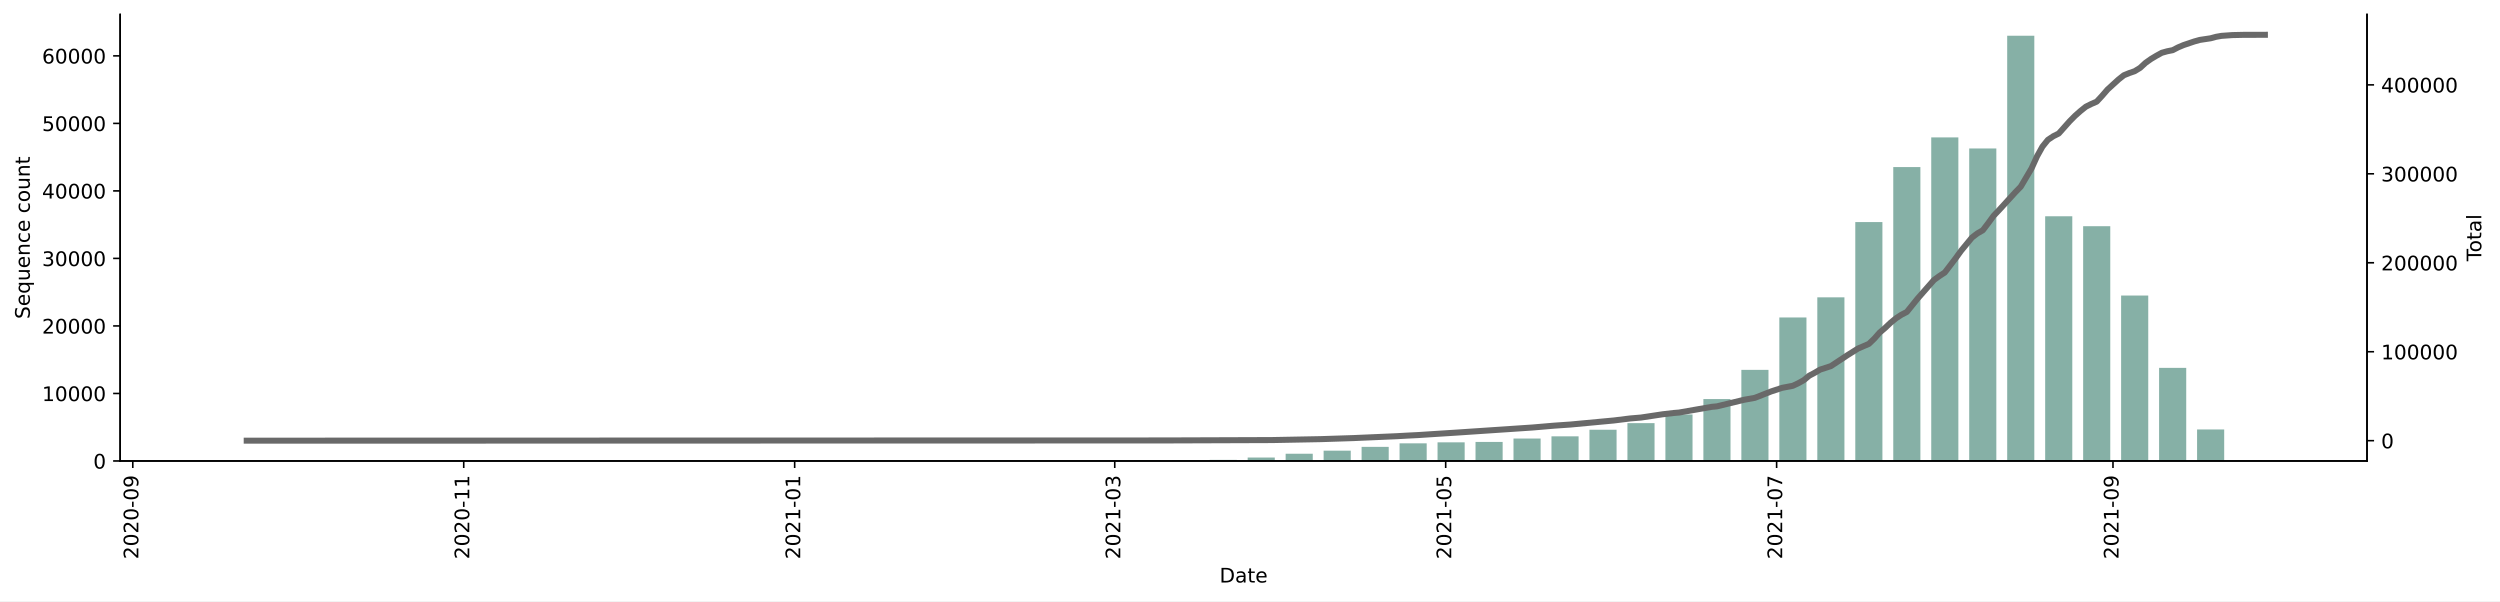
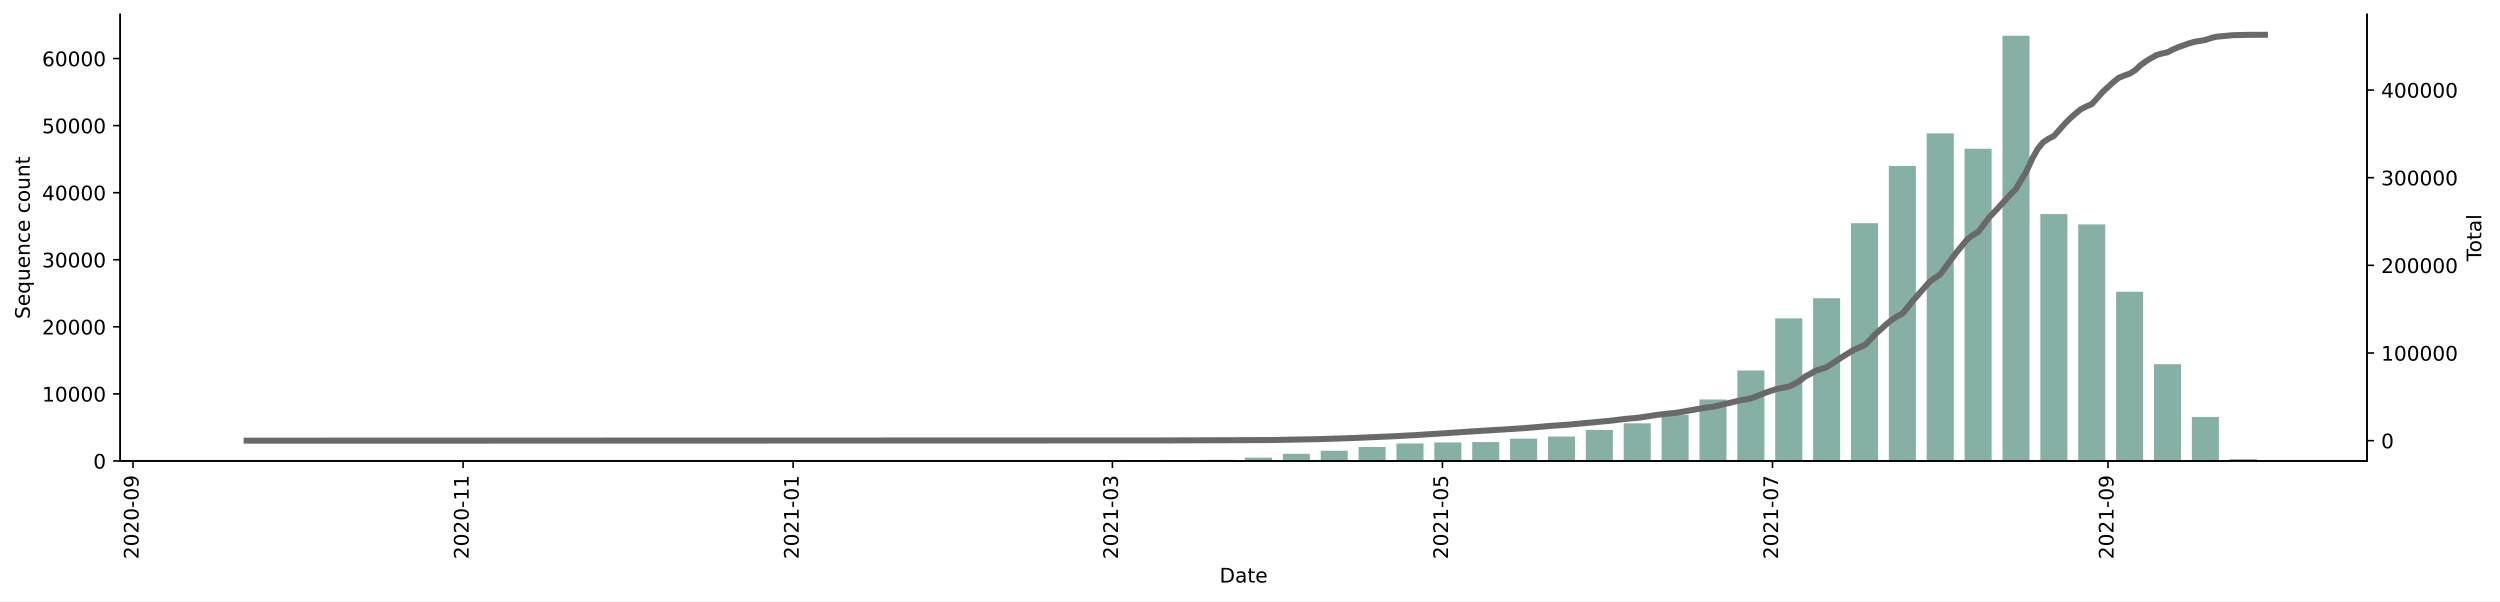
<svg xmlns="http://www.w3.org/2000/svg" xmlns:xlink="http://www.w3.org/1999/xlink" height="298.621pt" version="1.1" viewBox="0 0 1241.744 298.621" width="1241.744pt">
  <defs>
    <style type="text/css">*{stroke-linecap:butt;stroke-linejoin:round;}</style>
  </defs>
  <g id="figure_1">
    <g id="patch_1">
      <path d="M 0 298.621  L 1241.744 298.621  L 1241.744 0  L 0 0  z " style="fill:#ffffff;" />
    </g>
    <g id="axes_1">
      <g id="patch_2">
        <path d="M 59.691 228.96  L 1175.691 228.96  L 1175.691 7.2  L 59.691 7.2  z " style="fill:#ffffff;" />
      </g>
      <g id="patch_3">
-         <path clip-path="url(#pe42e96efda)" d="M 110.418 228.96  L 123.891 228.96  L 123.891 228.957  L 110.418 228.957  z " style="fill:#86b0a6;" />
+         <path clip-path="url(#p0f83db9040)" d="M 110.418 228.96  L 123.856 228.96  L 123.856 228.957  L 110.418 228.957  z " style="fill:#86b0a6;" />
      </g>
      <g id="patch_4">
-         <path clip-path="url(#pe42e96efda)" d="M 204.732 228.96  L 218.205 228.96  L 218.205 228.957  L 204.732 228.957  z " style="fill:#86b0a6;" />
+         <path clip-path="url(#p0f83db9040)" d="M 204.482 228.96  L 217.919 228.96  L 217.919 228.957  L 204.482 228.957  z " style="fill:#86b0a6;" />
      </g>
      <g id="patch_5">
-         <path clip-path="url(#pe42e96efda)" d="M 223.594 228.96  L 237.068 228.96  L 237.068 228.957  L 223.594 228.957  z " style="fill:#86b0a6;" />
+         <path clip-path="url(#p0f83db9040)" d="M 223.294 228.96  L 236.732 228.96  L 236.732 228.957  L 223.294 228.957  z " style="fill:#86b0a6;" />
      </g>
      <g id="patch_6">
-         <path clip-path="url(#pe42e96efda)" d="M 261.32 228.96  L 274.793 228.96  L 274.793 228.957  L 261.32 228.957  z " style="fill:#86b0a6;" />
+         <path clip-path="url(#p0f83db9040)" d="M 260.92 228.96  L 274.358 228.96  L 274.358 228.957  L 260.92 228.957  z " style="fill:#86b0a6;" />
      </g>
      <g id="patch_7">
-         <path clip-path="url(#pe42e96efda)" d="M 299.045 228.96  L 312.519 228.96  L 312.519 228.957  L 299.045 228.957  z " style="fill:#86b0a6;" />
+         <path clip-path="url(#p0f83db9040)" d="M 298.546 228.96  L 311.983 228.96  L 311.983 228.957  L 298.546 228.957  z " style="fill:#86b0a6;" />
      </g>
      <g id="patch_8">
-         <path clip-path="url(#pe42e96efda)" d="M 317.908 228.96  L 331.381 228.96  L 331.381 228.953  L 317.908 228.953  z " style="fill:#86b0a6;" />
+         <path clip-path="url(#p0f83db9040)" d="M 317.358 228.96  L 330.796 228.96  L 330.796 228.953  L 317.358 228.953  z " style="fill:#86b0a6;" />
      </g>
      <g id="patch_9">
-         <path clip-path="url(#pe42e96efda)" d="M 336.771 228.96  L 350.244 228.96  L 350.244 228.957  L 336.771 228.957  z " style="fill:#86b0a6;" />
+         <path clip-path="url(#p0f83db9040)" d="M 336.171 228.96  L 349.609 228.96  L 349.609 228.957  L 336.171 228.957  z " style="fill:#86b0a6;" />
      </g>
      <g id="patch_10">
-         <path clip-path="url(#pe42e96efda)" d="M 393.359 228.96  L 406.832 228.96  L 406.832 228.856  L 393.359 228.856  z " style="fill:#86b0a6;" />
+         <path clip-path="url(#p0f83db9040)" d="M 392.609 228.96  L 406.047 228.96  L 406.047 228.847  L 392.609 228.847  z " style="fill:#86b0a6;" />
      </g>
      <g id="patch_11">
-         <path clip-path="url(#pe42e96efda)" d="M 412.222 228.96  L 425.695 228.96  L 425.695 228.957  L 412.222 228.957  z " style="fill:#86b0a6;" />
+         <path clip-path="url(#p0f83db9040)" d="M 411.422 228.96  L 424.86 228.96  L 424.86 228.957  L 411.422 228.957  z " style="fill:#86b0a6;" />
      </g>
      <g id="patch_12">
-         <path clip-path="url(#pe42e96efda)" d="M 431.084 228.96  L 444.558 228.96  L 444.558 228.957  L 431.084 228.957  z " style="fill:#86b0a6;" />
+         <path clip-path="url(#p0f83db9040)" d="M 430.235 228.96  L 443.673 228.96  L 443.673 228.957  L 430.235 228.957  z " style="fill:#86b0a6;" />
      </g>
      <g id="patch_13">
-         <path clip-path="url(#pe42e96efda)" d="M 449.947 228.96  L 463.42 228.96  L 463.42 228.943  L 449.947 228.943  z " style="fill:#86b0a6;" />
+         <path clip-path="url(#p0f83db9040)" d="M 449.048 228.96  L 462.485 228.96  L 462.485 228.943  L 449.048 228.943  z " style="fill:#86b0a6;" />
      </g>
      <g id="patch_14">
-         <path clip-path="url(#pe42e96efda)" d="M 468.81 228.96  L 482.283 228.96  L 482.283 228.883  L 468.81 228.883  z " style="fill:#86b0a6;" />
+         <path clip-path="url(#p0f83db9040)" d="M 467.86 228.96  L 481.298 228.96  L 481.298 228.883  L 467.86 228.883  z " style="fill:#86b0a6;" />
      </g>
      <g id="patch_15">
-         <path clip-path="url(#pe42e96efda)" d="M 487.673 228.96  L 501.146 228.96  L 501.146 228.802  L 487.673 228.802  z " style="fill:#86b0a6;" />
+         <path clip-path="url(#p0f83db9040)" d="M 486.673 228.96  L 500.111 228.96  L 500.111 228.803  L 486.673 228.803  z " style="fill:#86b0a6;" />
      </g>
      <g id="patch_16">
-         <path clip-path="url(#pe42e96efda)" d="M 506.535 228.96  L 520.009 228.96  L 520.009 228.957  L 506.535 228.957  z " style="fill:#86b0a6;" />
+         <path clip-path="url(#p0f83db9040)" d="M 505.486 228.96  L 518.924 228.96  L 518.924 228.957  L 505.486 228.957  z " style="fill:#86b0a6;" />
      </g>
      <g id="patch_17">
-         <path clip-path="url(#pe42e96efda)" d="M 525.398 228.96  L 538.871 228.96  L 538.871 228.943  L 525.398 228.943  z " style="fill:#86b0a6;" />
+         <path clip-path="url(#p0f83db9040)" d="M 524.299 228.96  L 537.736 228.96  L 537.736 228.943  L 524.299 228.943  z " style="fill:#86b0a6;" />
      </g>
      <g id="patch_18">
-         <path clip-path="url(#pe42e96efda)" d="M 544.261 228.96  L 557.734 228.96  L 557.734 228.823  L 544.261 228.823  z " style="fill:#86b0a6;" />
+         <path clip-path="url(#p0f83db9040)" d="M 543.111 228.96  L 556.549 228.96  L 556.549 228.823  L 543.111 228.823  z " style="fill:#86b0a6;" />
      </g>
      <g id="patch_19">
-         <path clip-path="url(#pe42e96efda)" d="M 563.123 228.96  L 576.597 228.96  L 576.597 228.615  L 563.123 228.615  z " style="fill:#86b0a6;" />
+         <path clip-path="url(#p0f83db9040)" d="M 561.924 228.96  L 575.362 228.96  L 575.362 228.617  L 561.924 228.617  z " style="fill:#86b0a6;" />
      </g>
      <g id="patch_20">
-         <path clip-path="url(#pe42e96efda)" d="M 581.986 228.96  L 595.46 228.96  L 595.46 228.611  L 581.986 228.611  z " style="fill:#86b0a6;" />
+         <path clip-path="url(#p0f83db9040)" d="M 580.737 228.96  L 594.175 228.96  L 594.175 228.61  L 580.737 228.61  z " style="fill:#86b0a6;" />
      </g>
      <g id="patch_21">
-         <path clip-path="url(#pe42e96efda)" d="M 600.849 228.96  L 614.322 228.96  L 614.322 228.417  L 600.849 228.417  z " style="fill:#86b0a6;" />
+         <path clip-path="url(#p0f83db9040)" d="M 599.55 228.96  L 612.987 228.96  L 612.987 228.42  L 599.55 228.42  z " style="fill:#86b0a6;" />
      </g>
      <g id="patch_22">
-         <path clip-path="url(#pe42e96efda)" d="M 619.712 228.96  L 633.185 228.96  L 633.185 227.27  L 619.712 227.27  z " style="fill:#86b0a6;" />
+         <path clip-path="url(#p0f83db9040)" d="M 618.363 228.96  L 631.8 228.96  L 631.8 227.281  L 618.363 227.281  z " style="fill:#86b0a6;" />
      </g>
      <g id="patch_23">
-         <path clip-path="url(#pe42e96efda)" d="M 638.574 228.96  L 652.048 228.96  L 652.048 225.365  L 638.574 225.365  z " style="fill:#86b0a6;" />
+         <path clip-path="url(#p0f83db9040)" d="M 637.175 228.96  L 650.613 228.96  L 650.613 225.389  L 637.175 225.389  z " style="fill:#86b0a6;" />
      </g>
      <g id="patch_24">
-         <path clip-path="url(#pe42e96efda)" d="M 657.437 228.96  L 670.91 228.96  L 670.91 223.853  L 657.437 223.853  z " style="fill:#86b0a6;" />
+         <path clip-path="url(#p0f83db9040)" d="M 655.988 228.96  L 669.426 228.96  L 669.426 223.887  L 655.988 223.887  z " style="fill:#86b0a6;" />
      </g>
      <g id="patch_25">
-         <path clip-path="url(#pe42e96efda)" d="M 676.3 228.96  L 689.773 228.96  L 689.773 221.961  L 676.3 221.961  z " style="fill:#86b0a6;" />
+         <path clip-path="url(#p0f83db9040)" d="M 674.801 228.96  L 688.238 228.96  L 688.238 222.008  L 674.801 222.008  z " style="fill:#86b0a6;" />
      </g>
      <g id="patch_26">
-         <path clip-path="url(#pe42e96efda)" d="M 695.163 228.96  L 708.636 228.96  L 708.636 220.211  L 695.163 220.211  z " style="fill:#86b0a6;" />
+         <path clip-path="url(#p0f83db9040)" d="M 693.614 228.96  L 707.051 228.96  L 707.051 220.269  L 693.614 220.269  z " style="fill:#86b0a6;" />
      </g>
      <g id="patch_27">
-         <path clip-path="url(#pe42e96efda)" d="M 714.025 228.96  L 727.499 228.96  L 727.499 219.701  L 714.025 219.701  z " style="fill:#86b0a6;" />
+         <path clip-path="url(#p0f83db9040)" d="M 712.426 228.96  L 725.864 228.96  L 725.864 219.762  L 712.426 219.762  z " style="fill:#86b0a6;" />
      </g>
      <g id="patch_28">
-         <path clip-path="url(#pe42e96efda)" d="M 732.888 228.96  L 746.361 228.96  L 746.361 219.523  L 732.888 219.523  z " style="fill:#86b0a6;" />
+         <path clip-path="url(#p0f83db9040)" d="M 731.239 228.96  L 744.677 228.96  L 744.677 219.586  L 731.239 219.586  z " style="fill:#86b0a6;" />
      </g>
      <g id="patch_29">
-         <path clip-path="url(#pe42e96efda)" d="M 751.751 228.96  L 765.224 228.96  L 765.224 217.82  L 751.751 217.82  z " style="fill:#86b0a6;" />
+         <path clip-path="url(#p0f83db9040)" d="M 750.052 228.96  L 763.49 228.96  L 763.49 217.894  L 750.052 217.894  z " style="fill:#86b0a6;" />
      </g>
      <g id="patch_30">
-         <path clip-path="url(#pe42e96efda)" d="M 770.613 228.96  L 784.087 228.96  L 784.087 216.726  L 770.613 216.726  z " style="fill:#86b0a6;" />
+         <path clip-path="url(#p0f83db9040)" d="M 768.865 228.96  L 782.302 228.96  L 782.302 216.808  L 768.865 216.808  z " style="fill:#86b0a6;" />
      </g>
      <g id="patch_31">
-         <path clip-path="url(#pe42e96efda)" d="M 789.476 228.96  L 802.95 228.96  L 802.95 213.433  L 789.476 213.433  z " style="fill:#86b0a6;" />
+         <path clip-path="url(#p0f83db9040)" d="M 787.677 228.96  L 801.115 228.96  L 801.115 213.536  L 787.677 213.536  z " style="fill:#86b0a6;" />
      </g>
      <g id="patch_32">
-         <path clip-path="url(#pe42e96efda)" d="M 808.339 228.96  L 821.812 228.96  L 821.812 210.154  L 808.339 210.154  z " style="fill:#86b0a6;" />
+         <path clip-path="url(#p0f83db9040)" d="M 806.49 228.96  L 819.928 228.96  L 819.928 210.278  L 806.49 210.278  z " style="fill:#86b0a6;" />
      </g>
      <g id="patch_33">
-         <path clip-path="url(#pe42e96efda)" d="M 827.202 228.96  L 840.675 228.96  L 840.675 205.851  L 827.202 205.851  z " style="fill:#86b0a6;" />
+         <path clip-path="url(#p0f83db9040)" d="M 825.303 228.96  L 838.741 228.96  L 838.741 205.991  L 825.303 205.991  z " style="fill:#86b0a6;" />
      </g>
      <g id="patch_34">
-         <path clip-path="url(#pe42e96efda)" d="M 846.064 228.96  L 859.538 228.96  L 859.538 198.222  L 846.064 198.222  z " style="fill:#86b0a6;" />
+         <path clip-path="url(#p0f83db9040)" d="M 844.116 228.96  L 857.553 228.96  L 857.553 198.419  L 844.116 198.419  z " style="fill:#86b0a6;" />
      </g>
      <g id="patch_35">
-         <path clip-path="url(#pe42e96efda)" d="M 864.927 228.96  L 878.401 228.96  L 878.401 183.698  L 864.927 183.698  z " style="fill:#86b0a6;" />
+         <path clip-path="url(#p0f83db9040)" d="M 862.928 228.96  L 876.366 228.96  L 876.366 183.998  L 862.928 183.998  z " style="fill:#86b0a6;" />
      </g>
      <g id="patch_36">
-         <path clip-path="url(#pe42e96efda)" d="M 883.79 228.96  L 897.263 228.96  L 897.263 157.685  L 883.79 157.685  z " style="fill:#86b0a6;" />
+         <path clip-path="url(#p0f83db9040)" d="M 881.741 228.96  L 895.179 228.96  L 895.179 158.125  L 881.741 158.125  z " style="fill:#86b0a6;" />
      </g>
      <g id="patch_37">
-         <path clip-path="url(#pe42e96efda)" d="M 902.653 228.96  L 916.126 228.96  L 916.126 147.668  L 902.653 147.668  z " style="fill:#86b0a6;" />
+         <path clip-path="url(#p0f83db9040)" d="M 900.554 228.96  L 913.992 228.96  L 913.992 148.124  L 900.554 148.124  z " style="fill:#86b0a6;" />
      </g>
      <g id="patch_38">
-         <path clip-path="url(#pe42e96efda)" d="M 921.515 228.96  L 934.989 228.96  L 934.989 110.3  L 921.515 110.3  z " style="fill:#86b0a6;" />
+         <path clip-path="url(#p0f83db9040)" d="M 919.367 228.96  L 932.804 228.96  L 932.804 110.858  L 919.367 110.858  z " style="fill:#86b0a6;" />
      </g>
      <g id="patch_39">
-         <path clip-path="url(#pe42e96efda)" d="M 940.378 228.96  L 953.851 228.96  L 953.851 82.992  L 940.378 82.992  z " style="fill:#86b0a6;" />
+         <path clip-path="url(#p0f83db9040)" d="M 938.179 228.96  L 951.617 228.96  L 951.617 82.416  L 938.179 82.416  z " style="fill:#86b0a6;" />
      </g>
      <g id="patch_40">
-         <path clip-path="url(#pe42e96efda)" d="M 959.241 228.96  L 972.714 228.96  L 972.714 68.25  L 959.241 68.25  z " style="fill:#86b0a6;" />
+         <path clip-path="url(#p0f83db9040)" d="M 956.992 228.96  L 970.43 228.96  L 970.43 66.266  L 956.992 66.266  z " style="fill:#86b0a6;" />
      </g>
      <g id="patch_41">
-         <path clip-path="url(#pe42e96efda)" d="M 978.104 228.96  L 991.577 228.96  L 991.577 73.757  L 978.104 73.757  z " style="fill:#86b0a6;" />
+         <path clip-path="url(#p0f83db9040)" d="M 975.805 228.96  L 989.243 228.96  L 989.243 73.875  L 975.805 73.875  z " style="fill:#86b0a6;" />
      </g>
      <g id="patch_42">
-         <path clip-path="url(#pe42e96efda)" d="M 996.966 228.96  L 1010.44 228.96  L 1010.44 17.76  L 996.966 17.76  z " style="fill:#86b0a6;" />
+         <path clip-path="url(#p0f83db9040)" d="M 994.618 228.96  L 1008.055 228.96  L 1008.055 17.76  L 994.618 17.76  z " style="fill:#86b0a6;" />
      </g>
      <g id="patch_43">
-         <path clip-path="url(#pe42e96efda)" d="M 1015.829 228.96  L 1029.302 228.96  L 1029.302 107.416  L 1015.829 107.416  z " style="fill:#86b0a6;" />
+         <path clip-path="url(#p0f83db9040)" d="M 1013.431 228.96  L 1026.868 228.96  L 1026.868 106.324  L 1013.431 106.324  z " style="fill:#86b0a6;" />
      </g>
      <g id="patch_44">
-         <path clip-path="url(#pe42e96efda)" d="M 1034.692 228.96  L 1048.165 228.96  L 1048.165 112.349  L 1034.692 112.349  z " style="fill:#86b0a6;" />
+         <path clip-path="url(#p0f83db9040)" d="M 1032.243 228.96  L 1045.681 228.96  L 1045.681 111.468  L 1032.243 111.468  z " style="fill:#86b0a6;" />
      </g>
      <g id="patch_45">
-         <path clip-path="url(#pe42e96efda)" d="M 1053.554 228.96  L 1067.028 228.96  L 1067.028 146.796  L 1053.554 146.796  z " style="fill:#86b0a6;" />
+         <path clip-path="url(#p0f83db9040)" d="M 1051.056 228.96  L 1064.494 228.96  L 1064.494 144.916  L 1051.056 144.916  z " style="fill:#86b0a6;" />
      </g>
      <g id="patch_46">
-         <path clip-path="url(#pe42e96efda)" d="M 1072.417 228.96  L 1085.891 228.96  L 1085.891 182.729  L 1072.417 182.729  z " style="fill:#86b0a6;" />
+         <path clip-path="url(#p0f83db9040)" d="M 1069.869 228.96  L 1083.307 228.96  L 1083.307 180.904  L 1069.869 180.904  z " style="fill:#86b0a6;" />
      </g>
      <g id="patch_47">
-         <path clip-path="url(#pe42e96efda)" d="M 1091.28 228.96  L 1104.753 228.96  L 1104.753 213.306  L 1091.28 213.306  z " style="fill:#86b0a6;" />
+         <path clip-path="url(#p0f83db9040)" d="M 1088.682 228.96  L 1102.119 228.96  L 1102.119 207.1  L 1088.682 207.1  z " style="fill:#86b0a6;" />
      </g>
      <g id="patch_48">
-         <path clip-path="url(#pe42e96efda)" d="M 1110.143 228.96  L 1123.616 228.96  L 1123.616 228.725  L 1110.143 228.725  z " style="fill:#86b0a6;" />
+         <path clip-path="url(#p0f83db9040)" d="M 1107.494 228.96  L 1120.932 228.96  L 1120.932 228.007  L 1107.494 228.007  z " style="fill:#86b0a6;" />
      </g>
      <g id="matplotlib.axis_1">
        <g id="xtick_1">
          <g id="line2d_1">
            <defs>
-               <path d="M 0 0  L 0 3.5  " id="m9822372822" style="stroke:#000000;stroke-width:0.8;" />
+               <path d="M 0 0  L 0 3.5  " id="mba31541f5e" style="stroke:#000000;stroke-width:0.8;" />
            </defs>
            <g>
-               <use style="stroke:#000000;stroke-width:0.8;" x="65.956" xlink:href="#m9822372822" y="228.96" />
+               <use style="stroke:#000000;stroke-width:0.8;" x="66.074" xlink:href="#mba31541f5e" y="228.96" />
            </g>
          </g>
          <g id="text_1">
-             <g transform="translate(68.71512 277.7428)rotate(-90)scale(0.1 -0.1)">
+             <g transform="translate(68.8329 277.7428)rotate(-90)scale(0.1 -0.1)">
              <defs>
                <path d="M 1228 531  L 3431 531  L 3431 0  L 469 0  L 469 531  Q 828 903 1448 1529  Q 2069 2156 2228 2338  Q 2531 2678 2651 2914  Q 2772 3150 2772 3378  Q 2772 3750 2511 3984  Q 2250 4219 1831 4219  Q 1534 4219 1204 4116  Q 875 4013 500 3803  L 500 4441  Q 881 4594 1212 4672  Q 1544 4750 1819 4750  Q 2544 4750 2975 4387  Q 3406 4025 3406 3419  Q 3406 3131 3298 2873  Q 3191 2616 2906 2266  Q 2828 2175 2409 1742  Q 1991 1309 1228 531  z " id="DejaVuSans-32" transform="scale(0.015625)" />
                <path d="M 2034 4250  Q 1547 4250 1301 3770  Q 1056 3291 1056 2328  Q 1056 1369 1301 889  Q 1547 409 2034 409  Q 2525 409 2770 889  Q 3016 1369 3016 2328  Q 3016 3291 2770 3770  Q 2525 4250 2034 4250  z M 2034 4750  Q 2819 4750 3233 4129  Q 3647 3509 3647 2328  Q 3647 1150 3233 529  Q 2819 -91 2034 -91  Q 1250 -91 836 529  Q 422 1150 422 2328  Q 422 3509 836 4129  Q 1250 4750 2034 4750  z " id="DejaVuSans-30" transform="scale(0.015625)" />
                <path d="M 313 2009  L 1997 2009  L 1997 1497  L 313 1497  L 313 2009  z " id="DejaVuSans-2d" transform="scale(0.015625)" />
                <path d="M 703 97  L 703 672  Q 941 559 1184 500  Q 1428 441 1663 441  Q 2288 441 2617 861  Q 2947 1281 2994 2138  Q 2813 1869 2534 1725  Q 2256 1581 1919 1581  Q 1219 1581 811 2004  Q 403 2428 403 3163  Q 403 3881 828 4315  Q 1253 4750 1959 4750  Q 2769 4750 3195 4129  Q 3622 3509 3622 2328  Q 3622 1225 3098 567  Q 2575 -91 1691 -91  Q 1453 -91 1209 -44  Q 966 3 703 97  z M 1959 2075  Q 2384 2075 2632 2365  Q 2881 2656 2881 3163  Q 2881 3666 2632 3958  Q 2384 4250 1959 4250  Q 1534 4250 1286 3958  Q 1038 3666 1038 3163  Q 1038 2656 1286 2365  Q 1534 2075 1959 2075  z " id="DejaVuSans-39" transform="scale(0.015625)" />
              </defs>
              <use xlink:href="#DejaVuSans-32" />
              <use x="63.623" xlink:href="#DejaVuSans-30" />
              <use x="127.246" xlink:href="#DejaVuSans-32" />
              <use x="190.869" xlink:href="#DejaVuSans-30" />
              <use x="254.492" xlink:href="#DejaVuSans-2d" />
              <use x="290.576" xlink:href="#DejaVuSans-30" />
              <use x="354.199" xlink:href="#DejaVuSans-39" />
            </g>
          </g>
        </g>
        <g id="xtick_2">
          <g id="line2d_2">
            <g>
-               <use style="stroke:#000000;stroke-width:0.8;" x="230.331" xlink:href="#m9822372822" y="228.96" />
+               <use style="stroke:#000000;stroke-width:0.8;" x="230.013" xlink:href="#mba31541f5e" y="228.96" />
            </g>
          </g>
          <g id="text_2">
-             <g transform="translate(233.0903 277.7428)rotate(-90)scale(0.1 -0.1)">
+             <g transform="translate(232.7727 277.7428)rotate(-90)scale(0.1 -0.1)">
              <defs>
                <path d="M 794 531  L 1825 531  L 1825 4091  L 703 3866  L 703 4441  L 1819 4666  L 2450 4666  L 2450 531  L 3481 531  L 3481 0  L 794 0  L 794 531  z " id="DejaVuSans-31" transform="scale(0.015625)" />
              </defs>
              <use xlink:href="#DejaVuSans-32" />
              <use x="63.623" xlink:href="#DejaVuSans-30" />
              <use x="127.246" xlink:href="#DejaVuSans-32" />
              <use x="190.869" xlink:href="#DejaVuSans-30" />
              <use x="254.492" xlink:href="#DejaVuSans-2d" />
              <use x="290.576" xlink:href="#DejaVuSans-31" />
              <use x="354.199" xlink:href="#DejaVuSans-31" />
            </g>
          </g>
        </g>
        <g id="xtick_3">
          <g id="line2d_3">
            <g>
-               <use style="stroke:#000000;stroke-width:0.8;" x="394.706" xlink:href="#m9822372822" y="228.96" />
+               <use style="stroke:#000000;stroke-width:0.8;" x="393.953" xlink:href="#mba31541f5e" y="228.96" />
            </g>
          </g>
          <g id="text_3">
-             <g transform="translate(397.4656 277.7428)rotate(-90)scale(0.1 -0.1)">
+             <g transform="translate(396.7125 277.7428)rotate(-90)scale(0.1 -0.1)">
              <use xlink:href="#DejaVuSans-32" />
              <use x="63.623" xlink:href="#DejaVuSans-30" />
              <use x="127.246" xlink:href="#DejaVuSans-32" />
              <use x="190.869" xlink:href="#DejaVuSans-31" />
              <use x="254.492" xlink:href="#DejaVuSans-2d" />
              <use x="290.576" xlink:href="#DejaVuSans-30" />
              <use x="354.199" xlink:href="#DejaVuSans-31" />
            </g>
          </g>
        </g>
        <g id="xtick_4">
          <g id="line2d_4">
            <g>
-               <use style="stroke:#000000;stroke-width:0.8;" x="553.692" xlink:href="#m9822372822" y="228.96" />
+               <use style="stroke:#000000;stroke-width:0.8;" x="552.518" xlink:href="#mba31541f5e" y="228.96" />
            </g>
          </g>
          <g id="text_4">
-             <g transform="translate(556.4514 277.7428)rotate(-90)scale(0.1 -0.1)">
+             <g transform="translate(555.2772 277.7428)rotate(-90)scale(0.1 -0.1)">
              <defs>
                <path d="M 2597 2516  Q 3050 2419 3304 2112  Q 3559 1806 3559 1356  Q 3559 666 3084 287  Q 2609 -91 1734 -91  Q 1441 -91 1130 -33  Q 819 25 488 141  L 488 750  Q 750 597 1062 519  Q 1375 441 1716 441  Q 2309 441 2620 675  Q 2931 909 2931 1356  Q 2931 1769 2642 2001  Q 2353 2234 1838 2234  L 1294 2234  L 1294 2753  L 1863 2753  Q 2328 2753 2575 2939  Q 2822 3125 2822 3475  Q 2822 3834 2567 4026  Q 2313 4219 1838 4219  Q 1578 4219 1281 4162  Q 984 4106 628 3988  L 628 4550  Q 988 4650 1302 4700  Q 1616 4750 1894 4750  Q 2613 4750 3031 4423  Q 3450 4097 3450 3541  Q 3450 3153 3228 2886  Q 3006 2619 2597 2516  z " id="DejaVuSans-33" transform="scale(0.015625)" />
              </defs>
              <use xlink:href="#DejaVuSans-32" />
              <use x="63.623" xlink:href="#DejaVuSans-30" />
              <use x="127.246" xlink:href="#DejaVuSans-32" />
              <use x="190.869" xlink:href="#DejaVuSans-31" />
              <use x="254.492" xlink:href="#DejaVuSans-2d" />
              <use x="290.576" xlink:href="#DejaVuSans-30" />
              <use x="354.199" xlink:href="#DejaVuSans-33" />
            </g>
          </g>
        </g>
        <g id="xtick_5">
          <g id="line2d_5">
            <g>
-               <use style="stroke:#000000;stroke-width:0.8;" x="718.067" xlink:href="#m9822372822" y="228.96" />
+               <use style="stroke:#000000;stroke-width:0.8;" x="716.458" xlink:href="#mba31541f5e" y="228.96" />
            </g>
          </g>
          <g id="text_5">
-             <g transform="translate(720.8267 277.7428)rotate(-90)scale(0.1 -0.1)">
+             <g transform="translate(719.217 277.7428)rotate(-90)scale(0.1 -0.1)">
              <defs>
                <path d="M 691 4666  L 3169 4666  L 3169 4134  L 1269 4134  L 1269 2991  Q 1406 3038 1543 3061  Q 1681 3084 1819 3084  Q 2600 3084 3056 2656  Q 3513 2228 3513 1497  Q 3513 744 3044 326  Q 2575 -91 1722 -91  Q 1428 -91 1123 -41  Q 819 9 494 109  L 494 744  Q 775 591 1075 516  Q 1375 441 1709 441  Q 2250 441 2565 725  Q 2881 1009 2881 1497  Q 2881 1984 2565 2268  Q 2250 2553 1709 2553  Q 1456 2553 1204 2497  Q 953 2441 691 2322  L 691 4666  z " id="DejaVuSans-35" transform="scale(0.015625)" />
              </defs>
              <use xlink:href="#DejaVuSans-32" />
              <use x="63.623" xlink:href="#DejaVuSans-30" />
              <use x="127.246" xlink:href="#DejaVuSans-32" />
              <use x="190.869" xlink:href="#DejaVuSans-31" />
              <use x="254.492" xlink:href="#DejaVuSans-2d" />
              <use x="290.576" xlink:href="#DejaVuSans-30" />
              <use x="354.199" xlink:href="#DejaVuSans-35" />
            </g>
          </g>
        </g>
        <g id="xtick_6">
          <g id="line2d_6">
            <g>
-               <use style="stroke:#000000;stroke-width:0.8;" x="882.443" xlink:href="#m9822372822" y="228.96" />
+               <use style="stroke:#000000;stroke-width:0.8;" x="880.397" xlink:href="#mba31541f5e" y="228.96" />
            </g>
          </g>
          <g id="text_6">
-             <g transform="translate(885.2019 277.7428)rotate(-90)scale(0.1 -0.1)">
+             <g transform="translate(883.1568 277.7428)rotate(-90)scale(0.1 -0.1)">
              <defs>
                <path d="M 525 4666  L 3525 4666  L 3525 4397  L 1831 0  L 1172 0  L 2766 4134  L 525 4134  L 525 4666  z " id="DejaVuSans-37" transform="scale(0.015625)" />
              </defs>
              <use xlink:href="#DejaVuSans-32" />
              <use x="63.623" xlink:href="#DejaVuSans-30" />
              <use x="127.246" xlink:href="#DejaVuSans-32" />
              <use x="190.869" xlink:href="#DejaVuSans-31" />
              <use x="254.492" xlink:href="#DejaVuSans-2d" />
              <use x="290.576" xlink:href="#DejaVuSans-30" />
              <use x="354.199" xlink:href="#DejaVuSans-37" />
            </g>
          </g>
        </g>
        <g id="xtick_7">
          <g id="line2d_7">
            <g>
-               <use style="stroke:#000000;stroke-width:0.8;" x="1049.512" xlink:href="#m9822372822" y="228.96" />
+               <use style="stroke:#000000;stroke-width:0.8;" x="1047.025" xlink:href="#mba31541f5e" y="228.96" />
            </g>
          </g>
          <g id="text_7">
-             <g transform="translate(1052.272 277.7428)rotate(-90)scale(0.1 -0.1)">
+             <g transform="translate(1049.784 277.7428)rotate(-90)scale(0.1 -0.1)">
              <use xlink:href="#DejaVuSans-32" />
              <use x="63.623" xlink:href="#DejaVuSans-30" />
              <use x="127.246" xlink:href="#DejaVuSans-32" />
              <use x="190.869" xlink:href="#DejaVuSans-31" />
              <use x="254.492" xlink:href="#DejaVuSans-2d" />
              <use x="290.576" xlink:href="#DejaVuSans-30" />
              <use x="354.199" xlink:href="#DejaVuSans-39" />
            </g>
          </g>
        </g>
        <g id="text_8">
          <g transform="translate(605.7398 289.3413)scale(0.1 -0.1)">
            <defs>
              <path d="M 1259 4147  L 1259 519  L 2022 519  Q 2988 519 3436 956  Q 3884 1394 3884 2338  Q 3884 3275 3436 3711  Q 2988 4147 2022 4147  L 1259 4147  z M 628 4666  L 1925 4666  Q 3281 4666 3915 4102  Q 4550 3538 4550 2338  Q 4550 1131 3912 565  Q 3275 0 1925 0  L 628 0  L 628 4666  z " id="DejaVuSans-44" transform="scale(0.015625)" />
              <path d="M 2194 1759  Q 1497 1759 1228 1600  Q 959 1441 959 1056  Q 959 750 1161 570  Q 1363 391 1709 391  Q 2188 391 2477 730  Q 2766 1069 2766 1631  L 2766 1759  L 2194 1759  z M 3341 1997  L 3341 0  L 2766 0  L 2766 531  Q 2569 213 2275 61  Q 1981 -91 1556 -91  Q 1019 -91 701 211  Q 384 513 384 1019  Q 384 1609 779 1909  Q 1175 2209 1959 2209  L 2766 2209  L 2766 2266  Q 2766 2663 2505 2880  Q 2244 3097 1772 3097  Q 1472 3097 1187 3025  Q 903 2953 641 2809  L 641 3341  Q 956 3463 1253 3523  Q 1550 3584 1831 3584  Q 2591 3584 2966 3190  Q 3341 2797 3341 1997  z " id="DejaVuSans-61" transform="scale(0.015625)" />
              <path d="M 1172 4494  L 1172 3500  L 2356 3500  L 2356 3053  L 1172 3053  L 1172 1153  Q 1172 725 1289 603  Q 1406 481 1766 481  L 2356 481  L 2356 0  L 1766 0  Q 1100 0 847 248  Q 594 497 594 1153  L 594 3053  L 172 3053  L 172 3500  L 594 3500  L 594 4494  L 1172 4494  z " id="DejaVuSans-74" transform="scale(0.015625)" />
              <path d="M 3597 1894  L 3597 1613  L 953 1613  Q 991 1019 1311 708  Q 1631 397 2203 397  Q 2534 397 2845 478  Q 3156 559 3463 722  L 3463 178  Q 3153 47 2828 -22  Q 2503 -91 2169 -91  Q 1331 -91 842 396  Q 353 884 353 1716  Q 353 2575 817 3079  Q 1281 3584 2069 3584  Q 2775 3584 3186 3129  Q 3597 2675 3597 1894  z M 3022 2063  Q 3016 2534 2758 2815  Q 2500 3097 2075 3097  Q 1594 3097 1305 2825  Q 1016 2553 972 2059  L 3022 2063  z " id="DejaVuSans-65" transform="scale(0.015625)" />
            </defs>
            <use xlink:href="#DejaVuSans-44" />
            <use x="77.002" xlink:href="#DejaVuSans-61" />
            <use x="138.281" xlink:href="#DejaVuSans-74" />
            <use x="177.49" xlink:href="#DejaVuSans-65" />
          </g>
        </g>
      </g>
      <g id="matplotlib.axis_2">
        <g id="ytick_1">
          <g id="line2d_8">
            <defs>
-               <path d="M 0 0  L -3.5 0  " id="mc7e6b39b04" style="stroke:#000000;stroke-width:0.8;" />
+               <path d="M 0 0  L -3.5 0  " id="m6f73aba782" style="stroke:#000000;stroke-width:0.8;" />
            </defs>
            <g>
-               <use style="stroke:#000000;stroke-width:0.8;" x="59.691" xlink:href="#mc7e6b39b04" y="228.96" />
+               <use style="stroke:#000000;stroke-width:0.8;" x="59.691" xlink:href="#m6f73aba782" y="228.96" />
            </g>
          </g>
          <g id="text_9">
            <g transform="translate(46.32812 232.7592)scale(0.1 -0.1)">
              <use xlink:href="#DejaVuSans-30" />
            </g>
          </g>
        </g>
        <g id="ytick_2">
          <g id="line2d_9">
            <g>
-               <use style="stroke:#000000;stroke-width:0.8;" x="59.691" xlink:href="#mc7e6b39b04" y="195.425" />
+               <use style="stroke:#000000;stroke-width:0.8;" x="59.691" xlink:href="#m6f73aba782" y="195.648" />
            </g>
          </g>
          <g id="text_10">
-             <g transform="translate(20.87813 199.2242)scale(0.1 -0.1)">
+             <g transform="translate(20.87813 199.4469)scale(0.1 -0.1)">
              <use xlink:href="#DejaVuSans-31" />
              <use x="63.623" xlink:href="#DejaVuSans-30" />
              <use x="127.246" xlink:href="#DejaVuSans-30" />
              <use x="190.869" xlink:href="#DejaVuSans-30" />
              <use x="254.492" xlink:href="#DejaVuSans-30" />
            </g>
          </g>
        </g>
        <g id="ytick_3">
          <g id="line2d_10">
            <g>
-               <use style="stroke:#000000;stroke-width:0.8;" x="59.691" xlink:href="#mc7e6b39b04" y="161.89" />
+               <use style="stroke:#000000;stroke-width:0.8;" x="59.691" xlink:href="#m6f73aba782" y="162.335" />
            </g>
          </g>
          <g id="text_11">
-             <g transform="translate(20.87813 165.6892)scale(0.1 -0.1)">
+             <g transform="translate(20.87813 166.1346)scale(0.1 -0.1)">
              <use xlink:href="#DejaVuSans-32" />
              <use x="63.623" xlink:href="#DejaVuSans-30" />
              <use x="127.246" xlink:href="#DejaVuSans-30" />
              <use x="190.869" xlink:href="#DejaVuSans-30" />
              <use x="254.492" xlink:href="#DejaVuSans-30" />
            </g>
          </g>
        </g>
        <g id="ytick_4">
          <g id="line2d_11">
            <g>
-               <use style="stroke:#000000;stroke-width:0.8;" x="59.691" xlink:href="#mc7e6b39b04" y="128.355" />
+               <use style="stroke:#000000;stroke-width:0.8;" x="59.691" xlink:href="#m6f73aba782" y="129.023" />
            </g>
          </g>
          <g id="text_12">
-             <g transform="translate(20.87813 132.1543)scale(0.1 -0.1)">
+             <g transform="translate(20.87813 132.8223)scale(0.1 -0.1)">
              <use xlink:href="#DejaVuSans-33" />
              <use x="63.623" xlink:href="#DejaVuSans-30" />
              <use x="127.246" xlink:href="#DejaVuSans-30" />
              <use x="190.869" xlink:href="#DejaVuSans-30" />
              <use x="254.492" xlink:href="#DejaVuSans-30" />
            </g>
          </g>
        </g>
        <g id="ytick_5">
          <g id="line2d_12">
            <g>
-               <use style="stroke:#000000;stroke-width:0.8;" x="59.691" xlink:href="#mc7e6b39b04" y="94.82" />
+               <use style="stroke:#000000;stroke-width:0.8;" x="59.691" xlink:href="#m6f73aba782" y="95.711" />
            </g>
          </g>
          <g id="text_13">
-             <g transform="translate(20.87813 98.61927)scale(0.1 -0.1)">
+             <g transform="translate(20.87813 99.51001)scale(0.1 -0.1)">
              <defs>
                <path d="M 2419 4116  L 825 1625  L 2419 1625  L 2419 4116  z M 2253 4666  L 3047 4666  L 3047 1625  L 3713 1625  L 3713 1100  L 3047 1100  L 3047 0  L 2419 0  L 2419 1100  L 313 1100  L 313 1709  L 2253 4666  z " id="DejaVuSans-34" transform="scale(0.015625)" />
              </defs>
              <use xlink:href="#DejaVuSans-34" />
              <use x="63.623" xlink:href="#DejaVuSans-30" />
              <use x="127.246" xlink:href="#DejaVuSans-30" />
              <use x="190.869" xlink:href="#DejaVuSans-30" />
              <use x="254.492" xlink:href="#DejaVuSans-30" />
            </g>
          </g>
        </g>
        <g id="ytick_6">
          <g id="line2d_13">
            <g>
-               <use style="stroke:#000000;stroke-width:0.8;" x="59.691" xlink:href="#mc7e6b39b04" y="61.285" />
+               <use style="stroke:#000000;stroke-width:0.8;" x="59.691" xlink:href="#m6f73aba782" y="62.398" />
            </g>
          </g>
          <g id="text_14">
-             <g transform="translate(20.87813 65.08428)scale(0.1 -0.1)">
+             <g transform="translate(20.87813 66.1977)scale(0.1 -0.1)">
              <use xlink:href="#DejaVuSans-35" />
              <use x="63.623" xlink:href="#DejaVuSans-30" />
              <use x="127.246" xlink:href="#DejaVuSans-30" />
              <use x="190.869" xlink:href="#DejaVuSans-30" />
              <use x="254.492" xlink:href="#DejaVuSans-30" />
            </g>
          </g>
        </g>
        <g id="ytick_7">
          <g id="line2d_14">
            <g>
-               <use style="stroke:#000000;stroke-width:0.8;" x="59.691" xlink:href="#mc7e6b39b04" y="27.75" />
+               <use style="stroke:#000000;stroke-width:0.8;" x="59.691" xlink:href="#m6f73aba782" y="29.086" />
            </g>
          </g>
          <g id="text_15">
-             <g transform="translate(20.87813 31.54929)scale(0.1 -0.1)">
+             <g transform="translate(20.87813 32.8854)scale(0.1 -0.1)">
              <defs>
                <path d="M 2113 2584  Q 1688 2584 1439 2293  Q 1191 2003 1191 1497  Q 1191 994 1439 701  Q 1688 409 2113 409  Q 2538 409 2786 701  Q 3034 994 3034 1497  Q 3034 2003 2786 2293  Q 2538 2584 2113 2584  z M 3366 4563  L 3366 3988  Q 3128 4100 2886 4159  Q 2644 4219 2406 4219  Q 1781 4219 1451 3797  Q 1122 3375 1075 2522  Q 1259 2794 1537 2939  Q 1816 3084 2150 3084  Q 2853 3084 3261 2657  Q 3669 2231 3669 1497  Q 3669 778 3244 343  Q 2819 -91 2113 -91  Q 1303 -91 875 529  Q 447 1150 447 2328  Q 447 3434 972 4092  Q 1497 4750 2381 4750  Q 2619 4750 2861 4703  Q 3103 4656 3366 4563  z " id="DejaVuSans-36" transform="scale(0.015625)" />
              </defs>
              <use xlink:href="#DejaVuSans-36" />
              <use x="63.623" xlink:href="#DejaVuSans-30" />
              <use x="127.246" xlink:href="#DejaVuSans-30" />
              <use x="190.869" xlink:href="#DejaVuSans-30" />
              <use x="254.492" xlink:href="#DejaVuSans-30" />
            </g>
          </g>
        </g>
        <g id="text_16">
          <g transform="translate(14.79844 158.4402)rotate(-90)scale(0.1 -0.1)">
            <defs>
              <path d="M 3425 4513  L 3425 3897  Q 3066 4069 2747 4153  Q 2428 4238 2131 4238  Q 1616 4238 1336 4038  Q 1056 3838 1056 3469  Q 1056 3159 1242 3001  Q 1428 2844 1947 2747  L 2328 2669  Q 3034 2534 3370 2195  Q 3706 1856 3706 1288  Q 3706 609 3251 259  Q 2797 -91 1919 -91  Q 1588 -91 1214 -16  Q 841 59 441 206  L 441 856  Q 825 641 1194 531  Q 1563 422 1919 422  Q 2459 422 2753 634  Q 3047 847 3047 1241  Q 3047 1584 2836 1778  Q 2625 1972 2144 2069  L 1759 2144  Q 1053 2284 737 2584  Q 422 2884 422 3419  Q 422 4038 858 4394  Q 1294 4750 2059 4750  Q 2388 4750 2728 4690  Q 3069 4631 3425 4513  z " id="DejaVuSans-53" transform="scale(0.015625)" />
              <path d="M 947 1747  Q 947 1113 1208 752  Q 1469 391 1925 391  Q 2381 391 2643 752  Q 2906 1113 2906 1747  Q 2906 2381 2643 2742  Q 2381 3103 1925 3103  Q 1469 3103 1208 2742  Q 947 2381 947 1747  z M 2906 525  Q 2725 213 2448 61  Q 2172 -91 1784 -91  Q 1150 -91 751 415  Q 353 922 353 1747  Q 353 2572 751 3078  Q 1150 3584 1784 3584  Q 2172 3584 2448 3432  Q 2725 3281 2906 2969  L 2906 3500  L 3481 3500  L 3481 -1331  L 2906 -1331  L 2906 525  z " id="DejaVuSans-71" transform="scale(0.015625)" />
              <path d="M 544 1381  L 544 3500  L 1119 3500  L 1119 1403  Q 1119 906 1312 657  Q 1506 409 1894 409  Q 2359 409 2629 706  Q 2900 1003 2900 1516  L 2900 3500  L 3475 3500  L 3475 0  L 2900 0  L 2900 538  Q 2691 219 2414 64  Q 2138 -91 1772 -91  Q 1169 -91 856 284  Q 544 659 544 1381  z M 1991 3584  L 1991 3584  z " id="DejaVuSans-75" transform="scale(0.015625)" />
              <path d="M 3513 2113  L 3513 0  L 2938 0  L 2938 2094  Q 2938 2591 2744 2837  Q 2550 3084 2163 3084  Q 1697 3084 1428 2787  Q 1159 2491 1159 1978  L 1159 0  L 581 0  L 581 3500  L 1159 3500  L 1159 2956  Q 1366 3272 1645 3428  Q 1925 3584 2291 3584  Q 2894 3584 3203 3211  Q 3513 2838 3513 2113  z " id="DejaVuSans-6e" transform="scale(0.015625)" />
              <path d="M 3122 3366  L 3122 2828  Q 2878 2963 2633 3030  Q 2388 3097 2138 3097  Q 1578 3097 1268 2742  Q 959 2388 959 1747  Q 959 1106 1268 751  Q 1578 397 2138 397  Q 2388 397 2633 464  Q 2878 531 3122 666  L 3122 134  Q 2881 22 2623 -34  Q 2366 -91 2075 -91  Q 1284 -91 818 406  Q 353 903 353 1747  Q 353 2603 823 3093  Q 1294 3584 2113 3584  Q 2378 3584 2631 3529  Q 2884 3475 3122 3366  z " id="DejaVuSans-63" transform="scale(0.015625)" />
              <path id="DejaVuSans-20" transform="scale(0.015625)" />
              <path d="M 1959 3097  Q 1497 3097 1228 2736  Q 959 2375 959 1747  Q 959 1119 1226 758  Q 1494 397 1959 397  Q 2419 397 2687 759  Q 2956 1122 2956 1747  Q 2956 2369 2687 2733  Q 2419 3097 1959 3097  z M 1959 3584  Q 2709 3584 3137 3096  Q 3566 2609 3566 1747  Q 3566 888 3137 398  Q 2709 -91 1959 -91  Q 1206 -91 779 398  Q 353 888 353 1747  Q 353 2609 779 3096  Q 1206 3584 1959 3584  z " id="DejaVuSans-6f" transform="scale(0.015625)" />
            </defs>
            <use xlink:href="#DejaVuSans-53" />
            <use x="63.477" xlink:href="#DejaVuSans-65" />
            <use x="125" xlink:href="#DejaVuSans-71" />
            <use x="188.477" xlink:href="#DejaVuSans-75" />
            <use x="251.855" xlink:href="#DejaVuSans-65" />
            <use x="313.379" xlink:href="#DejaVuSans-6e" />
            <use x="376.758" xlink:href="#DejaVuSans-63" />
            <use x="431.738" xlink:href="#DejaVuSans-65" />
            <use x="493.262" xlink:href="#DejaVuSans-20" />
            <use x="525.049" xlink:href="#DejaVuSans-63" />
            <use x="580.029" xlink:href="#DejaVuSans-6f" />
            <use x="641.211" xlink:href="#DejaVuSans-75" />
            <use x="704.59" xlink:href="#DejaVuSans-6e" />
            <use x="767.969" xlink:href="#DejaVuSans-74" />
          </g>
        </g>
      </g>
      <g id="patch_49">
        <path d="M 59.691 228.96  L 59.691 7.2  " style="fill:none;stroke:#000000;stroke-linecap:square;stroke-linejoin:miter;stroke-width:0.8;" />
      </g>
      <g id="patch_50">
        <path d="M 1175.691 228.96  L 1175.691 7.2  " style="fill:none;stroke:#000000;stroke-linecap:square;stroke-linejoin:miter;stroke-width:0.8;" />
      </g>
      <g id="patch_51">
        <path d="M 59.691 228.96  L 1175.691 228.96  " style="fill:none;stroke:#000000;stroke-linecap:square;stroke-linejoin:miter;stroke-width:0.8;" />
      </g>
    </g>
    <g id="axes_2">
      <g id="matplotlib.axis_3">
        <g id="ytick_8">
          <g id="line2d_15">
            <defs>
-               <path d="M 0 0  L 3.5 0  " id="med67f44aa7" style="stroke:#000000;stroke-width:0.8;" />
+               <path d="M 0 0  L 3.5 0  " id="mecb4b26f83" style="stroke:#000000;stroke-width:0.8;" />
            </defs>
            <g>
-               <use style="stroke:#000000;stroke-width:0.8;" x="1175.691" xlink:href="#med67f44aa7" y="218.88" />
+               <use style="stroke:#000000;stroke-width:0.8;" x="1175.691" xlink:href="#mecb4b26f83" y="218.88" />
            </g>
          </g>
          <g id="text_17">
            <g transform="translate(1182.691 222.6797)scale(0.1 -0.1)">
              <use xlink:href="#DejaVuSans-30" />
            </g>
          </g>
        </g>
        <g id="ytick_9">
          <g id="line2d_16">
            <g>
-               <use style="stroke:#000000;stroke-width:0.8;" x="1175.691" xlink:href="#med67f44aa7" y="174.698" />
+               <use style="stroke:#000000;stroke-width:0.8;" x="1175.691" xlink:href="#mecb4b26f83" y="175.341" />
            </g>
          </g>
          <g id="text_18">
-             <g transform="translate(1182.691 178.4976)scale(0.1 -0.1)">
+             <g transform="translate(1182.691 179.1402)scale(0.1 -0.1)">
              <use xlink:href="#DejaVuSans-31" />
              <use x="63.623" xlink:href="#DejaVuSans-30" />
              <use x="127.246" xlink:href="#DejaVuSans-30" />
              <use x="190.869" xlink:href="#DejaVuSans-30" />
              <use x="254.492" xlink:href="#DejaVuSans-30" />
              <use x="318.115" xlink:href="#DejaVuSans-30" />
            </g>
          </g>
        </g>
        <g id="ytick_10">
          <g id="line2d_17">
            <g>
-               <use style="stroke:#000000;stroke-width:0.8;" x="1175.691" xlink:href="#med67f44aa7" y="130.516" />
+               <use style="stroke:#000000;stroke-width:0.8;" x="1175.691" xlink:href="#mecb4b26f83" y="131.801" />
            </g>
          </g>
          <g id="text_19">
-             <g transform="translate(1182.691 134.3156)scale(0.1 -0.1)">
+             <g transform="translate(1182.691 135.6007)scale(0.1 -0.1)">
              <use xlink:href="#DejaVuSans-32" />
              <use x="63.623" xlink:href="#DejaVuSans-30" />
              <use x="127.246" xlink:href="#DejaVuSans-30" />
              <use x="190.869" xlink:href="#DejaVuSans-30" />
              <use x="254.492" xlink:href="#DejaVuSans-30" />
              <use x="318.115" xlink:href="#DejaVuSans-30" />
            </g>
          </g>
        </g>
        <g id="ytick_11">
          <g id="line2d_18">
            <g>
-               <use style="stroke:#000000;stroke-width:0.8;" x="1175.691" xlink:href="#med67f44aa7" y="86.334" />
+               <use style="stroke:#000000;stroke-width:0.8;" x="1175.691" xlink:href="#mecb4b26f83" y="88.262" />
            </g>
          </g>
          <g id="text_20">
-             <g transform="translate(1182.691 90.13354)scale(0.1 -0.1)">
+             <g transform="translate(1182.691 92.0612)scale(0.1 -0.1)">
              <use xlink:href="#DejaVuSans-33" />
              <use x="63.623" xlink:href="#DejaVuSans-30" />
              <use x="127.246" xlink:href="#DejaVuSans-30" />
              <use x="190.869" xlink:href="#DejaVuSans-30" />
              <use x="254.492" xlink:href="#DejaVuSans-30" />
              <use x="318.115" xlink:href="#DejaVuSans-30" />
            </g>
          </g>
        </g>
        <g id="ytick_12">
          <g id="line2d_19">
            <g>
-               <use style="stroke:#000000;stroke-width:0.8;" x="1175.691" xlink:href="#med67f44aa7" y="42.152" />
+               <use style="stroke:#000000;stroke-width:0.8;" x="1175.691" xlink:href="#mecb4b26f83" y="44.723" />
            </g>
          </g>
          <g id="text_21">
-             <g transform="translate(1182.691 45.9515)scale(0.1 -0.1)">
+             <g transform="translate(1182.691 48.52172)scale(0.1 -0.1)">
              <use xlink:href="#DejaVuSans-34" />
              <use x="63.623" xlink:href="#DejaVuSans-30" />
              <use x="127.246" xlink:href="#DejaVuSans-30" />
              <use x="190.869" xlink:href="#DejaVuSans-30" />
              <use x="254.492" xlink:href="#DejaVuSans-30" />
              <use x="318.115" xlink:href="#DejaVuSans-30" />
            </g>
          </g>
        </g>
        <g id="text_22">
          <g transform="translate(1232.464 129.7566)rotate(-90)scale(0.1 -0.1)">
            <defs>
              <path d="M -19 4666  L 3928 4666  L 3928 4134  L 2272 4134  L 2272 0  L 1638 0  L 1638 4134  L -19 4134  L -19 4666  z " id="DejaVuSans-54" transform="scale(0.015625)" />
              <path d="M 603 4863  L 1178 4863  L 1178 0  L 603 0  L 603 4863  z " id="DejaVuSans-6c" transform="scale(0.015625)" />
            </defs>
            <use xlink:href="#DejaVuSans-54" />
            <use x="44.084" xlink:href="#DejaVuSans-6f" />
            <use x="105.266" xlink:href="#DejaVuSans-74" />
            <use x="144.475" xlink:href="#DejaVuSans-61" />
            <use x="205.754" xlink:href="#DejaVuSans-6c" />
          </g>
        </g>
      </g>
      <g id="line2d_20">
-         <path clip-path="url(#pe42e96efda)" d="M 122.544 218.88  L 577.944 218.771  L 631.838 218.579  L 656.09 218.117  L 672.258 217.594  L 693.815 216.656  L 699.205 216.354  L 704.594 216.084  L 709.983 215.73  L 723.457 214.871  L 761.182 212.34  L 771.961 211.421  L 780.045 210.864  L 801.602 208.847  L 809.686 207.844  L 815.076 207.392  L 825.854 205.768  L 831.244 205.135  L 833.938 204.921  L 850.106 202.091  L 852.801 201.831  L 866.274 198.573  L 871.664 197.593  L 879.748 194.418  L 885.137 192.647  L 890.527 191.613  L 893.221 190.338  L 895.916 188.849  L 898.611 186.62  L 901.305 185.192  L 904 183.605  L 909.389 181.851  L 917.473 176.513  L 922.863 173.127  L 928.252 170.812  L 930.947 168.216  L 933.641 165.168  L 936.336 162.874  L 939.031 160.318  L 941.725 158.104  L 944.42 156.344  L 947.115 154.95  L 952.504 148.262  L 957.893 142.131  L 960.588 139.076  L 963.283 137.113  L 965.977 135.344  L 971.367 128.288  L 974.062 124.552  L 979.451 118.011  L 982.146 115.939  L 984.84 114.382  L 987.535 110.868  L 990.23 107.167  L 992.924 104.35  L 1001.008 95.491  L 1003.703 92.721  L 1009.092 83.597  L 1011.787 77.65  L 1014.482 72.819  L 1017.176 69.47  L 1019.871 67.666  L 1022.566 66.319  L 1027.955 60.268  L 1030.65 57.548  L 1033.344 55.16  L 1036.039 52.999  L 1038.734 51.653  L 1041.428 50.487  L 1044.123 47.573  L 1046.818 44.452  L 1052.207 39.534  L 1054.902 37.394  L 1057.596 36.289  L 1060.291 35.362  L 1062.986 33.709  L 1065.68 31.22  L 1068.375 29.31  L 1071.07 27.695  L 1073.765 26.216  L 1076.459 25.464  L 1079.154 24.927  L 1081.849 23.536  L 1084.543 22.396  L 1089.933 20.58  L 1092.627 19.829  L 1098.017 19.016  L 1100.711 18.288  L 1103.406 17.812  L 1108.795 17.43  L 1114.185 17.311  L 1124.963 17.28  L 1124.963 17.28  " style="fill:none;stroke:#696969;stroke-linecap:square;stroke-width:3;" />
+         <path clip-path="url(#p0f83db9040)" d="M 122.512 218.88  L 576.706 218.772  L 630.456 218.582  L 654.644 218.126  L 670.769 217.611  L 692.27 216.687  L 697.645 216.389  L 703.02 216.123  L 708.395 215.774  L 729.895 214.37  L 756.771 212.686  L 770.208 211.527  L 778.271 210.979  L 799.771 208.991  L 807.834 208.003  L 813.209 207.557  L 823.959 205.957  L 829.334 205.334  L 832.022 205.122  L 848.147 202.332  L 850.835 202.076  L 864.272 198.864  L 869.647 197.898  L 877.71 194.77  L 883.085 193.024  L 888.46 192.006  L 891.148 190.748  L 893.835 189.281  L 896.523 187.084  L 899.21 185.676  L 901.898 184.112  L 907.273 182.38  L 915.335 177.116  L 920.71 173.776  L 926.086 171.492  L 928.773 168.928  L 931.461 165.916  L 934.148 163.651  L 936.836 161.127  L 939.523 158.94  L 942.211 157.204  L 944.898 155.828  L 950.273 149.221  L 958.336 140.043  L 961.024 138.05  L 963.711 136.274  L 971.774 125.357  L 977.149 118.86  L 979.836 116.786  L 982.524 115.243  L 985.211 111.76  L 987.899 108.089  L 990.586 105.292  L 995.962 99.439  L 998.649 96.516  L 1001.337 93.78  L 1006.712 84.729  L 1009.399 78.839  L 1012.087 74.038  L 1014.774 70.705  L 1017.462 68.912  L 1020.149 67.572  L 1025.524 61.527  L 1028.212 58.802  L 1030.9 56.404  L 1033.587 54.227  L 1036.275 52.884  L 1038.962 51.708  L 1041.65 48.797  L 1044.337 45.69  L 1049.712 40.769  L 1052.4 38.631  L 1055.087 37.527  L 1057.775 36.594  L 1060.462 34.935  L 1063.15 32.403  L 1065.838 30.463  L 1068.525 28.823  L 1071.213 27.326  L 1073.9 26.543  L 1076.588 25.988  L 1079.275 24.579  L 1081.963 23.416  L 1087.338 21.521  L 1090.025 20.753  L 1095.4 19.854  L 1098.088 18.929  L 1100.776 18.261  L 1108.838 17.485  L 1116.901 17.3  L 1124.963 17.28  L 1124.963 17.28  " style="fill:none;stroke:#696969;stroke-linecap:square;stroke-width:3;" />
      </g>
      <g id="patch_52">
        <path d="M 59.691 228.96  L 59.691 7.2  " style="fill:none;stroke:#000000;stroke-linecap:square;stroke-linejoin:miter;stroke-width:0.8;" />
      </g>
      <g id="patch_53">
        <path d="M 1175.691 228.96  L 1175.691 7.2  " style="fill:none;stroke:#000000;stroke-linecap:square;stroke-linejoin:miter;stroke-width:0.8;" />
      </g>
      <g id="patch_54">
        <path d="M 59.691 228.96  L 1175.691 228.96  " style="fill:none;stroke:#000000;stroke-linecap:square;stroke-linejoin:miter;stroke-width:0.8;" />
      </g>
    </g>
  </g>
  <defs>
-     <clipPath id="pe42e96efda">
+     <clipPath id="p0f83db9040">
      <rect height="221.76" width="1116" x="59.691" y="7.2" />
    </clipPath>
  </defs>
</svg>
